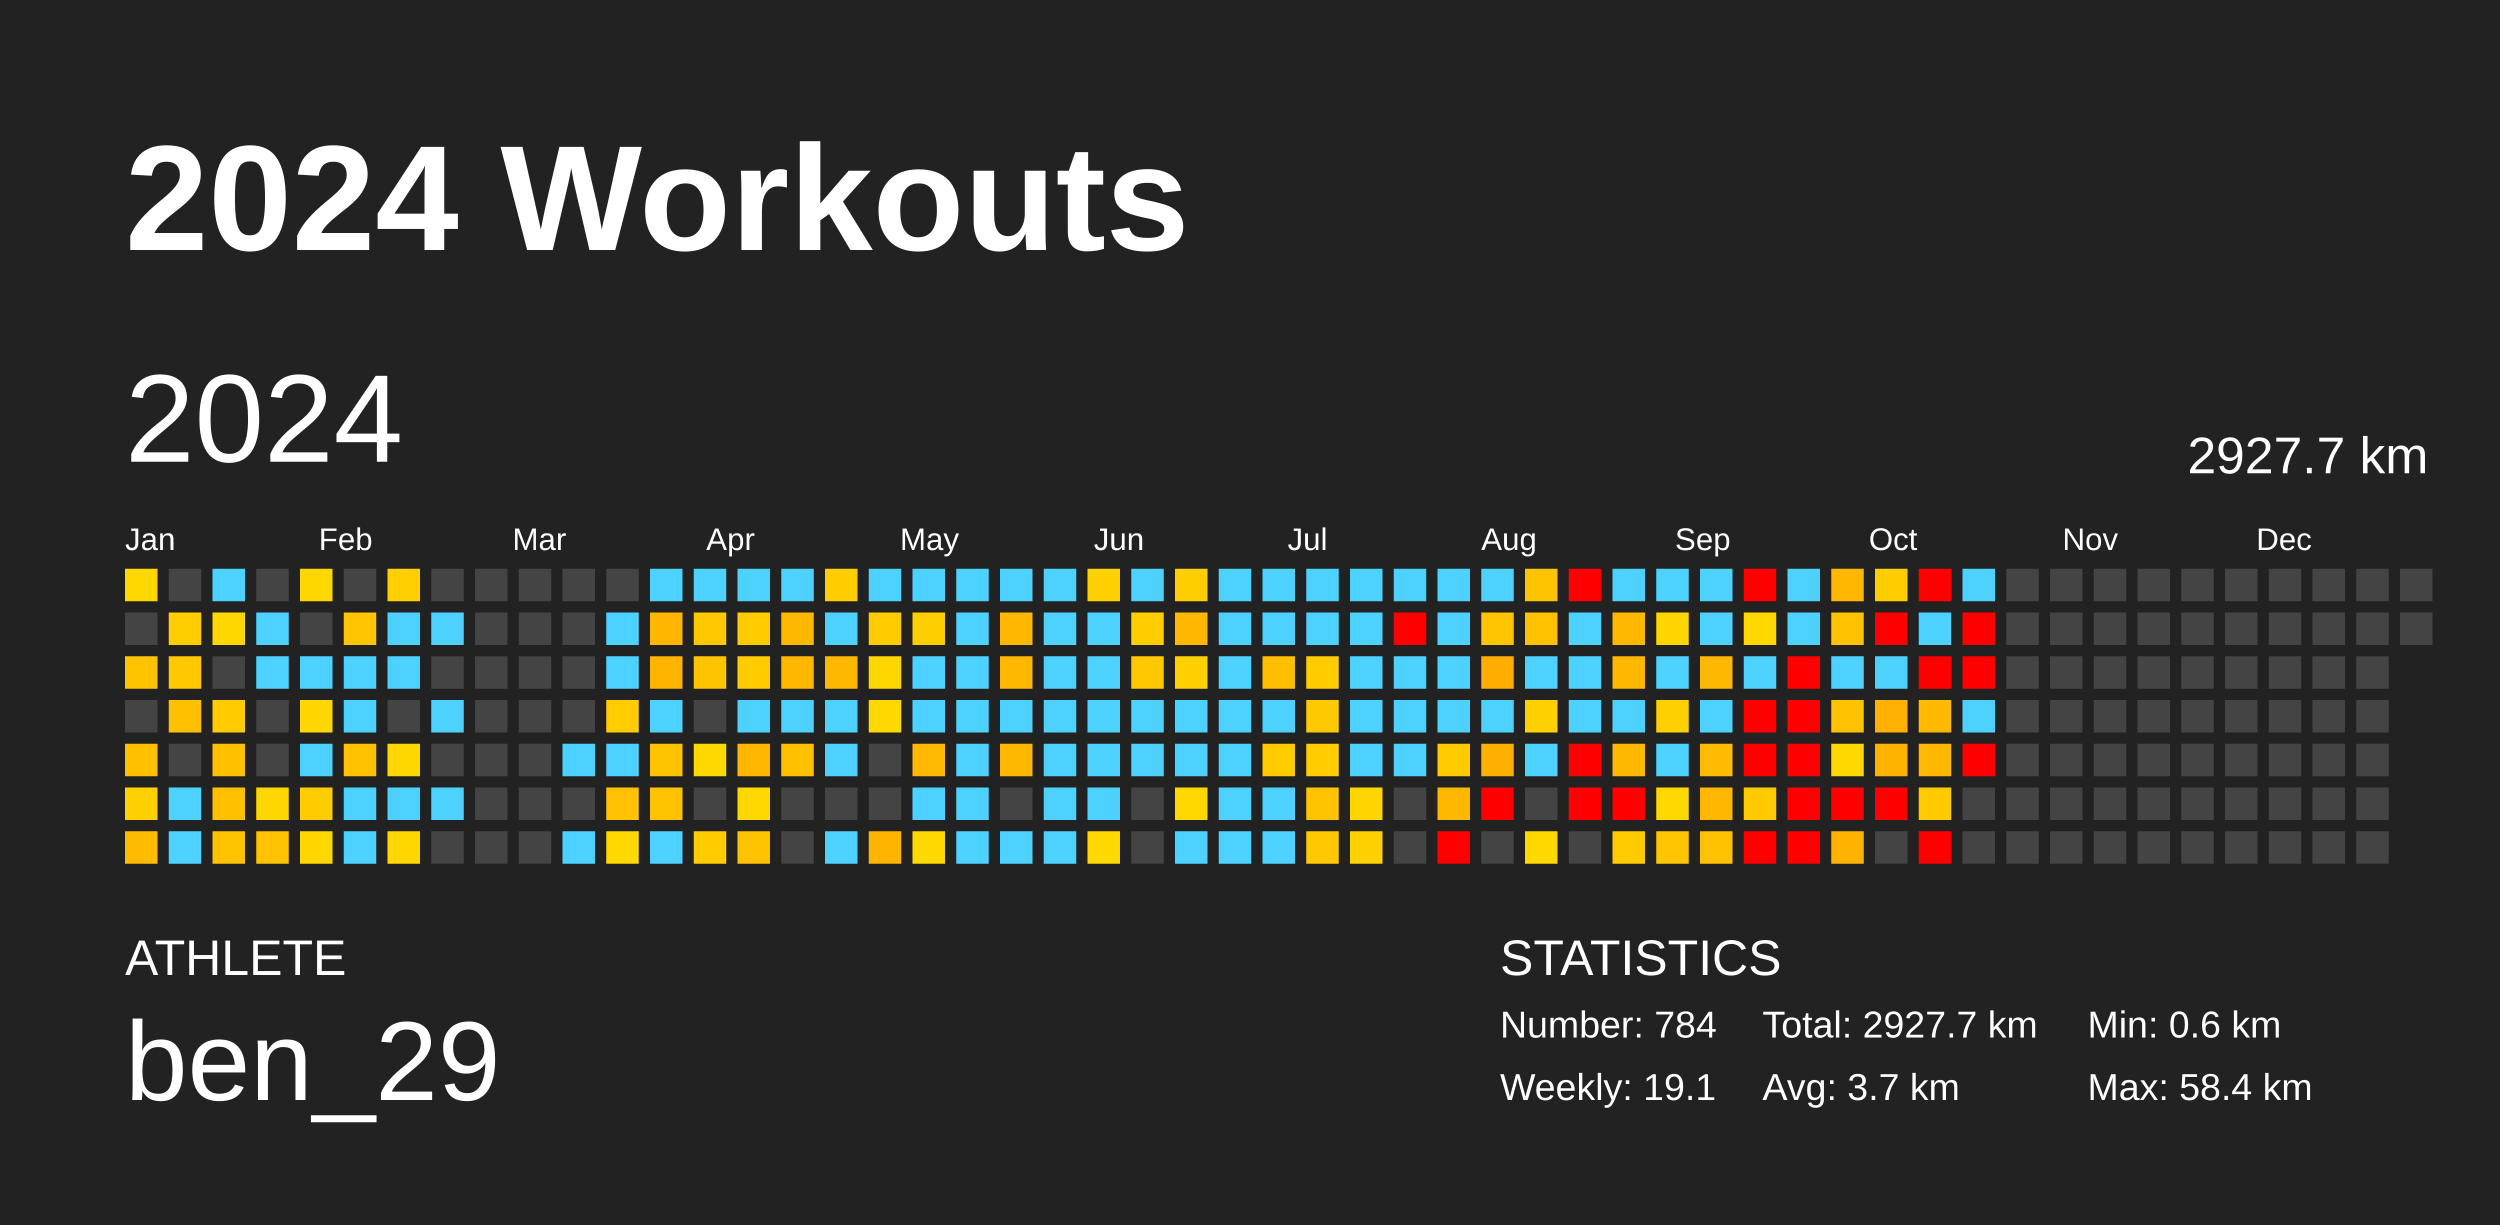
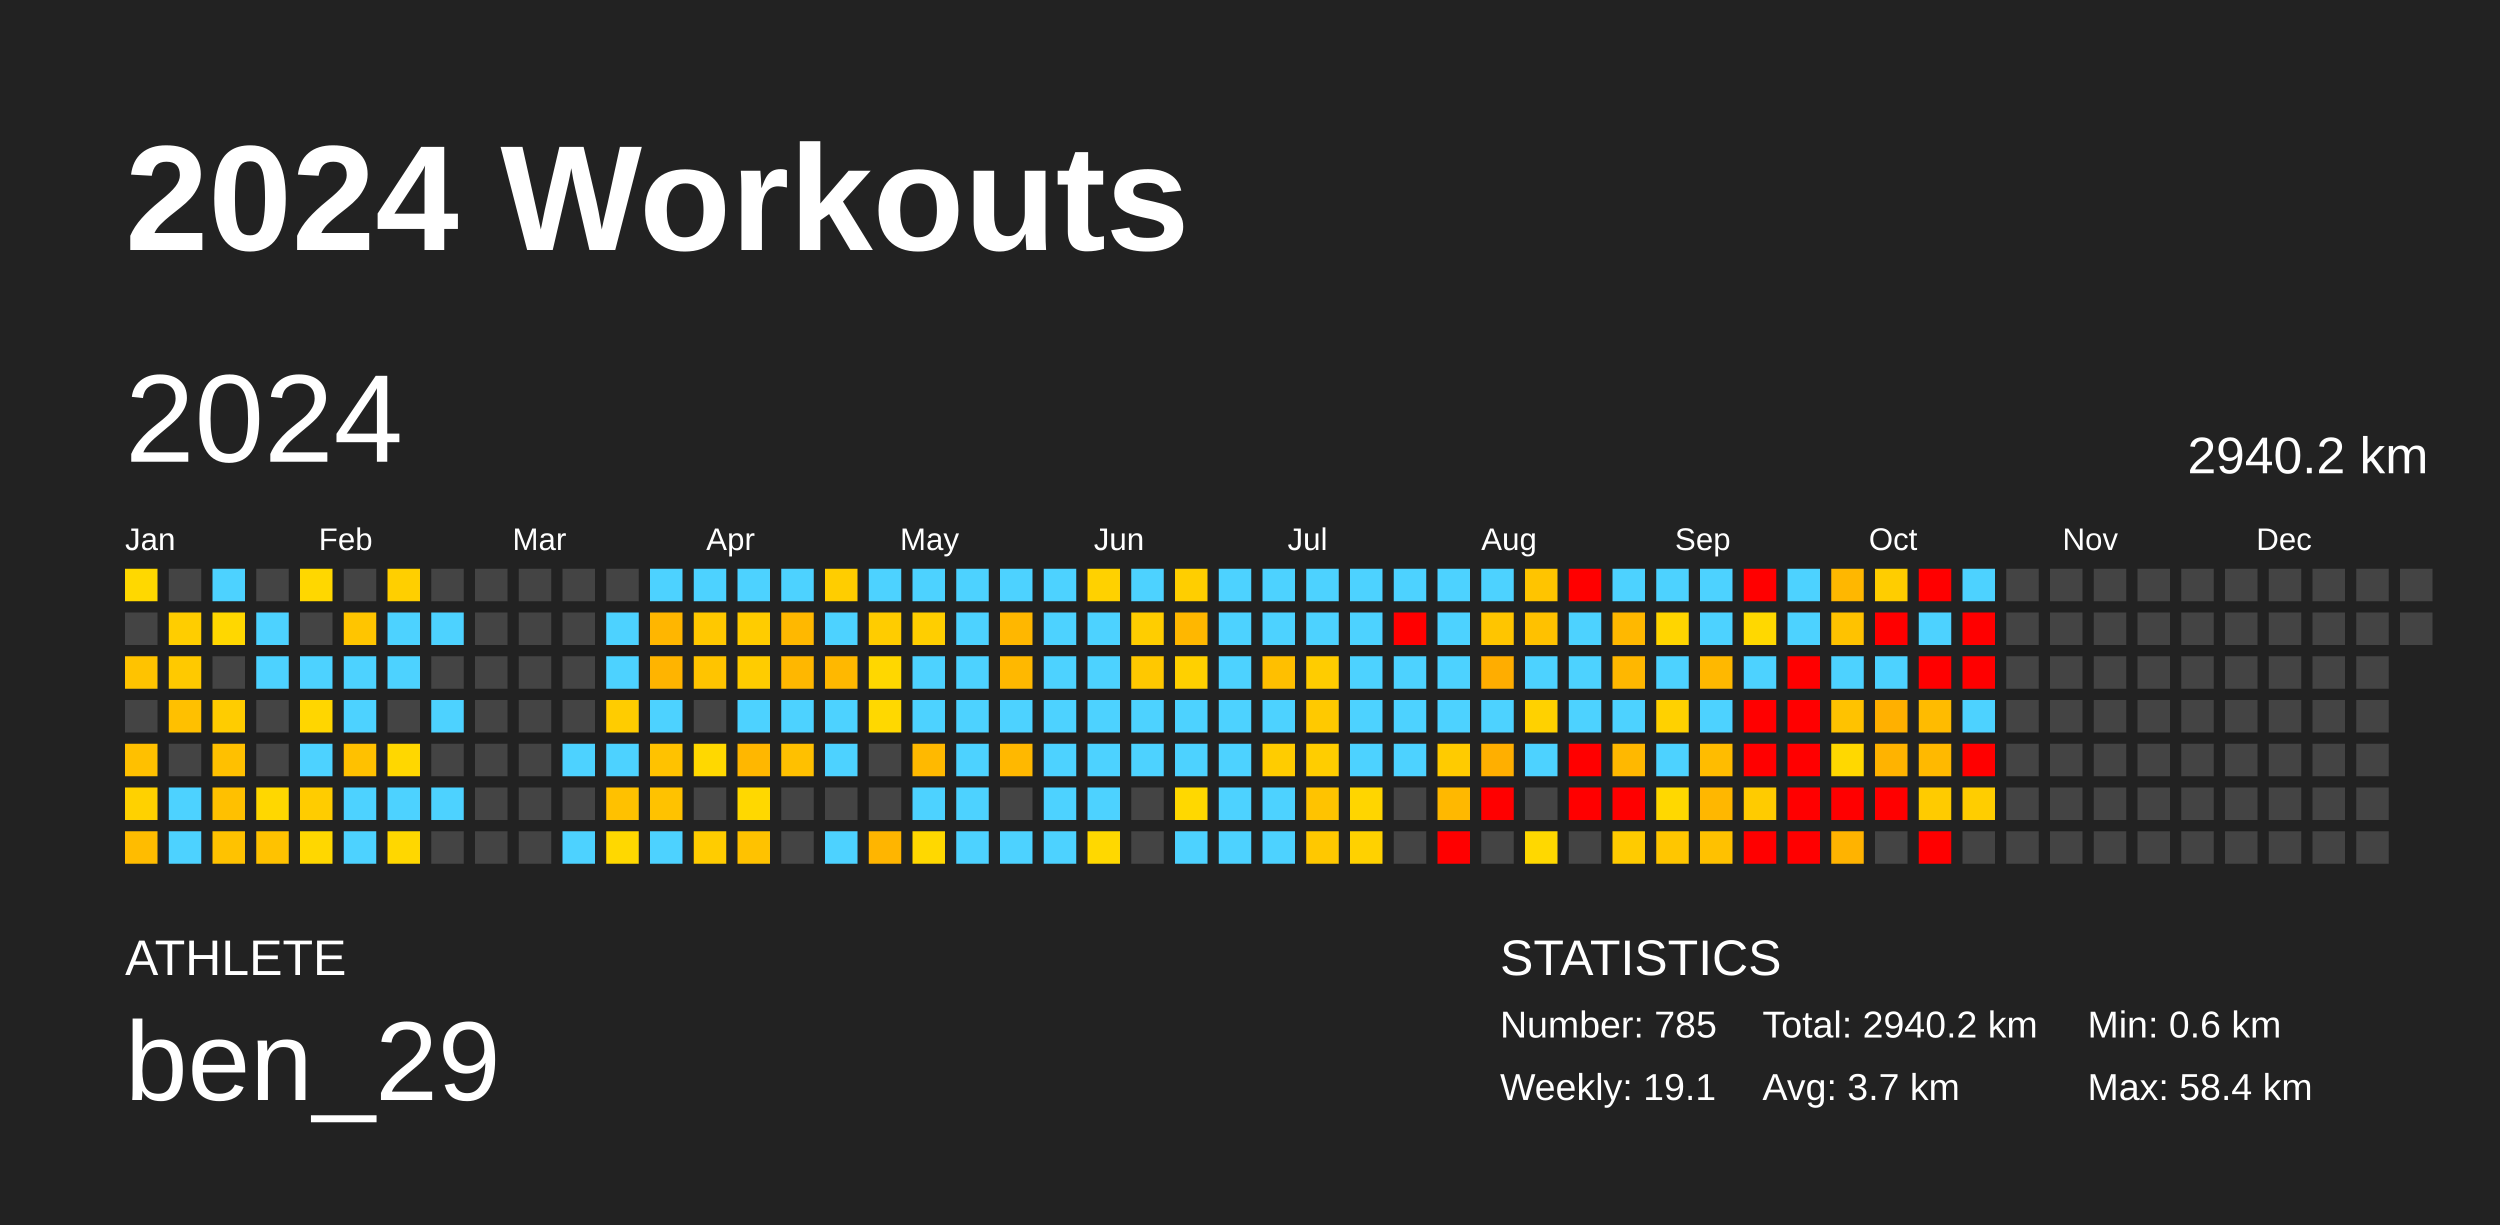
<svg xmlns="http://www.w3.org/2000/svg" baseProfile="full" height="98mm" version="1.1" viewBox="0,0,200,98" width="200mm">
  <defs />
  <rect fill="#222222" height="98" width="200" x="0" y="0" />
  <text fill="#FFFFFF" style="font-size:12px; font-family:Arial; font-weight:bold;" x="10" y="20">2024 Workouts</text>
  <text fill="#FFFFFF" style="font-size:4px; font-family:Arial" x="10" y="78">ATHLETE</text>
  <text fill="#FFFFFF" style="font-size:9px; font-family:Arial" x="10" y="88">ben_29</text>
  <text fill="#FFFFFF" style="font-size:4px; font-family:Arial" x="120" y="78">STATISTICS</text>
-   <text fill="#FFFFFF" style="font-size:3px; font-family:Arial" x="120" y="83">Number: 784</text>
+   <text fill="#FFFFFF" style="font-size:3px; font-family:Arial" x="120" y="83">Number: 785</text>
  <text fill="#FFFFFF" style="font-size:3px; font-family:Arial" x="120" y="88">Weekly: 19.1</text>
-   <text fill="#FFFFFF" style="font-size:3px; font-family:Arial" x="141" y="83">Total: 2927.7 km</text>
+   <text fill="#FFFFFF" style="font-size:3px; font-family:Arial" x="141" y="83">Total: 2940.2 km</text>
  <text fill="#FFFFFF" style="font-size:3px; font-family:Arial" x="141" y="88">Avg: 3.7 km</text>
  <text fill="#FFFFFF" style="font-size:3px; font-family:Arial" x="167" y="83">Min: 0.6 km</text>
  <text fill="#FFFFFF" style="font-size:3px; font-family:Arial" x="167" y="88">Max: 58.4 km</text>
  <text dominant-baseline="hanging" fill="#FFFFFF" style="font-size:10.0px; font-family:Arial;" x="10" y="30">2024</text>
-   <text dominant-baseline="hanging" fill="#FFFFFF" style="font-size:4.125px; font-family:Arial;" x="175" y="35">2927.7 km</text>
+   <text dominant-baseline="hanging" fill="#FFFFFF" style="font-size:4.125px; font-family:Arial;" x="175" y="35">2940.2 km</text>
  <text fill="#FFFFFF" style="font-size:2.5px; font-family:Arial" x="10.0" y="44">Jan</text>
  <text fill="#FFFFFF" style="font-size:2.5px; font-family:Arial" x="25.5" y="44">Feb</text>
  <text fill="#FFFFFF" style="font-size:2.5px; font-family:Arial" x="41.0" y="44">Mar</text>
  <text fill="#FFFFFF" style="font-size:2.5px; font-family:Arial" x="56.5" y="44">Apr</text>
  <text fill="#FFFFFF" style="font-size:2.5px; font-family:Arial" x="72.0" y="44">May</text>
  <text fill="#FFFFFF" style="font-size:2.5px; font-family:Arial" x="87.5" y="44">Jun</text>
  <text fill="#FFFFFF" style="font-size:2.5px; font-family:Arial" x="103.0" y="44">Jul</text>
  <text fill="#FFFFFF" style="font-size:2.5px; font-family:Arial" x="118.5" y="44">Aug</text>
  <text fill="#FFFFFF" style="font-size:2.5px; font-family:Arial" x="134.0" y="44">Sep</text>
  <text fill="#FFFFFF" style="font-size:2.5px; font-family:Arial" x="149.5" y="44">Oct</text>
  <text fill="#FFFFFF" style="font-size:2.5px; font-family:Arial" x="165.0" y="44">Nov</text>
  <text fill="#FFFFFF" style="font-size:2.5px; font-family:Arial" x="180.5" y="44">Dec</text>
  <rect fill="#ffd800" height="2.6" width="2.6" x="10.0" y="45.5" />
  <rect fill="#444444" height="2.6" width="2.6" x="10.0" y="49.0" />
  <rect fill="#ffc300" height="2.6" width="2.6" x="10.0" y="52.5" />
  <rect fill="#444444" height="2.6" width="2.6" x="10.0" y="56.0" />
  <rect fill="#ffc000" height="2.6" width="2.6" x="10.0" y="59.5" />
  <rect fill="#ffd100" height="2.6" width="2.6" x="10.0" y="63.0" />
  <rect fill="#ffbc00" height="2.6" width="2.6" x="10.0" y="66.5" />
  <rect fill="#444444" height="2.6" width="2.6" x="13.5" y="45.5" />
  <rect fill="#ffcd00" height="2.6" width="2.6" x="13.5" y="49.0" />
  <rect fill="#ffc900" height="2.6" width="2.6" x="13.5" y="52.5" />
  <rect fill="#ffc000" height="2.6" width="2.6" x="13.5" y="56.0" />
  <rect fill="#444444" height="2.6" width="2.6" x="13.5" y="59.5" />
  <rect fill="#4dd2ff" height="2.6" width="2.6" x="13.5" y="63.0" />
  <rect fill="#4dd2ff" height="2.6" width="2.6" x="13.5" y="66.5" />
  <rect fill="#4dd2ff" height="2.6" width="2.6" x="17.0" y="45.5" />
  <rect fill="#ffd700" height="2.6" width="2.6" x="17.0" y="49.0" />
  <rect fill="#444444" height="2.6" width="2.6" x="17.0" y="52.5" />
  <rect fill="#ffcc00" height="2.6" width="2.6" x="17.0" y="56.0" />
  <rect fill="#ffc000" height="2.6" width="2.6" x="17.0" y="59.5" />
  <rect fill="#ffc000" height="2.6" width="2.6" x="17.0" y="63.0" />
  <rect fill="#ffc200" height="2.6" width="2.6" x="17.0" y="66.5" />
  <rect fill="#444444" height="2.6" width="2.6" x="20.5" y="45.5" />
  <rect fill="#4dd2ff" height="2.6" width="2.6" x="20.5" y="49.0" />
  <rect fill="#4dd2ff" height="2.6" width="2.6" x="20.5" y="52.5" />
  <rect fill="#444444" height="2.6" width="2.6" x="20.5" y="56.0" />
  <rect fill="#444444" height="2.6" width="2.6" x="20.5" y="59.5" />
  <rect fill="#ffd700" height="2.6" width="2.6" x="20.5" y="63.0" />
  <rect fill="#ffc200" height="2.6" width="2.6" x="20.5" y="66.5" />
  <rect fill="#ffd700" height="2.6" width="2.6" x="24.0" y="45.5" />
  <rect fill="#444444" height="2.6" width="2.6" x="24.0" y="49.0" />
  <rect fill="#4dd2ff" height="2.6" width="2.6" x="24.0" y="52.5" />
  <rect fill="#ffd600" height="2.6" width="2.6" x="24.0" y="56.0" />
  <rect fill="#4dd2ff" height="2.6" width="2.6" x="24.0" y="59.5" />
  <rect fill="#ffcc00" height="2.6" width="2.6" x="24.0" y="63.0" />
  <rect fill="#ffd700" height="2.6" width="2.6" x="24.0" y="66.5" />
  <rect fill="#444444" height="2.6" width="2.6" x="27.5" y="45.5" />
  <rect fill="#ffc500" height="2.6" width="2.6" x="27.5" y="49.0" />
  <rect fill="#4dd2ff" height="2.6" width="2.6" x="27.5" y="52.5" />
  <rect fill="#4dd2ff" height="2.6" width="2.6" x="27.5" y="56.0" />
  <rect fill="#ffc100" height="2.6" width="2.6" x="27.5" y="59.5" />
  <rect fill="#4dd2ff" height="2.6" width="2.6" x="27.5" y="63.0" />
  <rect fill="#4dd2ff" height="2.6" width="2.6" x="27.5" y="66.5" />
  <rect fill="#ffcf00" height="2.6" width="2.6" x="31.0" y="45.5" />
  <rect fill="#4dd2ff" height="2.6" width="2.6" x="31.0" y="49.0" />
  <rect fill="#4dd2ff" height="2.6" width="2.6" x="31.0" y="52.5" />
  <rect fill="#444444" height="2.6" width="2.6" x="31.0" y="56.0" />
  <rect fill="#ffd700" height="2.6" width="2.6" x="31.0" y="59.5" />
  <rect fill="#4dd2ff" height="2.6" width="2.6" x="31.0" y="63.0" />
  <rect fill="#ffd700" height="2.6" width="2.6" x="31.0" y="66.5" />
  <rect fill="#444444" height="2.6" width="2.6" x="34.5" y="45.5" />
  <rect fill="#4dd2ff" height="2.6" width="2.6" x="34.5" y="49.0" />
  <rect fill="#444444" height="2.6" width="2.6" x="34.5" y="52.5" />
  <rect fill="#4dd2ff" height="2.6" width="2.6" x="34.5" y="56.0" />
  <rect fill="#444444" height="2.6" width="2.6" x="34.5" y="59.5" />
  <rect fill="#4dd2ff" height="2.6" width="2.6" x="34.5" y="63.0" />
  <rect fill="#444444" height="2.6" width="2.6" x="34.5" y="66.5" />
  <rect fill="#444444" height="2.6" width="2.6" x="38.0" y="45.5" />
  <rect fill="#444444" height="2.6" width="2.6" x="38.0" y="49.0" />
  <rect fill="#444444" height="2.6" width="2.6" x="38.0" y="52.5" />
  <rect fill="#444444" height="2.6" width="2.6" x="38.0" y="56.0" />
  <rect fill="#444444" height="2.6" width="2.6" x="38.0" y="59.5" />
  <rect fill="#444444" height="2.6" width="2.6" x="38.0" y="63.0" />
  <rect fill="#444444" height="2.6" width="2.6" x="38.0" y="66.5" />
  <rect fill="#444444" height="2.6" width="2.6" x="41.5" y="45.5" />
  <rect fill="#444444" height="2.6" width="2.6" x="41.5" y="49.0" />
  <rect fill="#444444" height="2.6" width="2.6" x="41.5" y="52.5" />
  <rect fill="#444444" height="2.6" width="2.6" x="41.5" y="56.0" />
  <rect fill="#444444" height="2.6" width="2.6" x="41.5" y="59.5" />
  <rect fill="#444444" height="2.6" width="2.6" x="41.5" y="63.0" />
  <rect fill="#444444" height="2.6" width="2.6" x="41.5" y="66.5" />
  <rect fill="#444444" height="2.6" width="2.6" x="45.0" y="45.5" />
  <rect fill="#444444" height="2.6" width="2.6" x="45.0" y="49.0" />
  <rect fill="#444444" height="2.6" width="2.6" x="45.0" y="52.5" />
  <rect fill="#444444" height="2.6" width="2.6" x="45.0" y="56.0" />
  <rect fill="#4dd2ff" height="2.6" width="2.6" x="45.0" y="59.5" />
  <rect fill="#444444" height="2.6" width="2.6" x="45.0" y="63.0" />
  <rect fill="#4dd2ff" height="2.6" width="2.6" x="45.0" y="66.5" />
  <rect fill="#444444" height="2.6" width="2.6" x="48.5" y="45.5" />
  <rect fill="#4dd2ff" height="2.6" width="2.6" x="48.5" y="49.0" />
  <rect fill="#4dd2ff" height="2.6" width="2.6" x="48.5" y="52.5" />
  <rect fill="#ffcc00" height="2.6" width="2.6" x="48.5" y="56.0" />
  <rect fill="#4dd2ff" height="2.6" width="2.6" x="48.5" y="59.5" />
  <rect fill="#ffc100" height="2.6" width="2.6" x="48.5" y="63.0" />
  <rect fill="#ffd800" height="2.6" width="2.6" x="48.5" y="66.5" />
  <rect fill="#4dd2ff" height="2.6" width="2.6" x="52.0" y="45.5" />
  <rect fill="#ffb600" height="2.6" width="2.6" x="52.0" y="49.0" />
  <rect fill="#ffb400" height="2.6" width="2.6" x="52.0" y="52.5" />
  <rect fill="#4dd2ff" height="2.6" width="2.6" x="52.0" y="56.0" />
  <rect fill="#ffc200" height="2.6" width="2.6" x="52.0" y="59.5" />
  <rect fill="#ffc200" height="2.6" width="2.6" x="52.0" y="63.0" />
  <rect fill="#4dd2ff" height="2.6" width="2.6" x="52.0" y="66.5" />
  <rect fill="#4dd2ff" height="2.6" width="2.6" x="55.5" y="45.5" />
  <rect fill="#ffc800" height="2.6" width="2.6" x="55.5" y="49.0" />
  <rect fill="#ffc400" height="2.6" width="2.6" x="55.5" y="52.5" />
  <rect fill="#444444" height="2.6" width="2.6" x="55.5" y="56.0" />
  <rect fill="#ffd800" height="2.6" width="2.6" x="55.5" y="59.5" />
  <rect fill="#444444" height="2.6" width="2.6" x="55.5" y="63.0" />
  <rect fill="#ffcc00" height="2.6" width="2.6" x="55.5" y="66.5" />
  <rect fill="#4dd2ff" height="2.6" width="2.6" x="59.0" y="45.5" />
  <rect fill="#ffcc00" height="2.6" width="2.6" x="59.0" y="49.0" />
  <rect fill="#ffcc00" height="2.6" width="2.6" x="59.0" y="52.5" />
  <rect fill="#4dd2ff" height="2.6" width="2.6" x="59.0" y="56.0" />
  <rect fill="#ffb700" height="2.6" width="2.6" x="59.0" y="59.5" />
  <rect fill="#ffd800" height="2.6" width="2.6" x="59.0" y="63.0" />
  <rect fill="#ffc200" height="2.6" width="2.6" x="59.0" y="66.5" />
  <rect fill="#4dd2ff" height="2.6" width="2.6" x="62.5" y="45.5" />
  <rect fill="#ffb800" height="2.6" width="2.6" x="62.5" y="49.0" />
  <rect fill="#ffb700" height="2.6" width="2.6" x="62.5" y="52.5" />
  <rect fill="#4dd2ff" height="2.6" width="2.6" x="62.5" y="56.0" />
  <rect fill="#ffc000" height="2.6" width="2.6" x="62.5" y="59.5" />
  <rect fill="#444444" height="2.6" width="2.6" x="62.5" y="63.0" />
  <rect fill="#444444" height="2.6" width="2.6" x="62.5" y="66.5" />
  <rect fill="#ffcd00" height="2.6" width="2.6" x="66.0" y="45.5" />
  <rect fill="#4dd2ff" height="2.6" width="2.6" x="66.0" y="49.0" />
  <rect fill="#ffb800" height="2.6" width="2.6" x="66.0" y="52.5" />
  <rect fill="#4dd2ff" height="2.6" width="2.6" x="66.0" y="56.0" />
  <rect fill="#4dd2ff" height="2.6" width="2.6" x="66.0" y="59.5" />
  <rect fill="#444444" height="2.6" width="2.6" x="66.0" y="63.0" />
  <rect fill="#4dd2ff" height="2.6" width="2.6" x="66.0" y="66.5" />
  <rect fill="#4dd2ff" height="2.6" width="2.6" x="69.5" y="45.5" />
  <rect fill="#ffcc00" height="2.6" width="2.6" x="69.5" y="49.0" />
  <rect fill="#ffd700" height="2.6" width="2.6" x="69.5" y="52.5" />
  <rect fill="#ffd800" height="2.6" width="2.6" x="69.5" y="56.0" />
  <rect fill="#444444" height="2.6" width="2.6" x="69.5" y="59.5" />
  <rect fill="#444444" height="2.6" width="2.6" x="69.5" y="63.0" />
  <rect fill="#ffb500" height="2.6" width="2.6" x="69.5" y="66.5" />
  <rect fill="#4dd2ff" height="2.6" width="2.6" x="73.0" y="45.5" />
  <rect fill="#ffce00" height="2.6" width="2.6" x="73.0" y="49.0" />
  <rect fill="#4dd2ff" height="2.6" width="2.6" x="73.0" y="52.5" />
  <rect fill="#4dd2ff" height="2.6" width="2.6" x="73.0" y="56.0" />
  <rect fill="#ffb900" height="2.6" width="2.6" x="73.0" y="59.5" />
  <rect fill="#4dd2ff" height="2.6" width="2.6" x="73.0" y="63.0" />
  <rect fill="#ffd800" height="2.6" width="2.6" x="73.0" y="66.5" />
  <rect fill="#4dd2ff" height="2.6" width="2.6" x="76.5" y="45.5" />
  <rect fill="#4dd2ff" height="2.6" width="2.6" x="76.5" y="49.0" />
  <rect fill="#4dd2ff" height="2.6" width="2.6" x="76.5" y="52.5" />
  <rect fill="#4dd2ff" height="2.6" width="2.6" x="76.5" y="56.0" />
  <rect fill="#4dd2ff" height="2.6" width="2.6" x="76.5" y="59.5" />
  <rect fill="#4dd2ff" height="2.6" width="2.6" x="76.5" y="63.0" />
  <rect fill="#4dd2ff" height="2.6" width="2.6" x="76.5" y="66.5" />
  <rect fill="#4dd2ff" height="2.6" width="2.6" x="80.0" y="45.5" />
  <rect fill="#ffb700" height="2.6" width="2.6" x="80.0" y="49.0" />
  <rect fill="#ffb800" height="2.6" width="2.6" x="80.0" y="52.5" />
  <rect fill="#4dd2ff" height="2.6" width="2.6" x="80.0" y="56.0" />
  <rect fill="#ffb800" height="2.6" width="2.6" x="80.0" y="59.5" />
  <rect fill="#444444" height="2.6" width="2.6" x="80.0" y="63.0" />
  <rect fill="#4dd2ff" height="2.6" width="2.6" x="80.0" y="66.5" />
  <rect fill="#4dd2ff" height="2.6" width="2.6" x="83.5" y="45.5" />
  <rect fill="#4dd2ff" height="2.6" width="2.6" x="83.5" y="49.0" />
  <rect fill="#4dd2ff" height="2.6" width="2.6" x="83.5" y="52.5" />
  <rect fill="#4dd2ff" height="2.6" width="2.6" x="83.5" y="56.0" />
  <rect fill="#4dd2ff" height="2.6" width="2.6" x="83.5" y="59.5" />
  <rect fill="#4dd2ff" height="2.6" width="2.6" x="83.5" y="63.0" />
  <rect fill="#4dd2ff" height="2.6" width="2.6" x="83.5" y="66.5" />
  <rect fill="#ffd100" height="2.6" width="2.6" x="87.0" y="45.5" />
  <rect fill="#4dd2ff" height="2.6" width="2.6" x="87.0" y="49.0" />
  <rect fill="#4dd2ff" height="2.6" width="2.6" x="87.0" y="52.5" />
  <rect fill="#4dd2ff" height="2.6" width="2.6" x="87.0" y="56.0" />
  <rect fill="#4dd2ff" height="2.6" width="2.6" x="87.0" y="59.5" />
  <rect fill="#4dd2ff" height="2.6" width="2.6" x="87.0" y="63.0" />
  <rect fill="#ffd800" height="2.6" width="2.6" x="87.0" y="66.5" />
  <rect fill="#4dd2ff" height="2.6" width="2.6" x="90.5" y="45.5" />
  <rect fill="#ffcd00" height="2.6" width="2.6" x="90.5" y="49.0" />
  <rect fill="#ffc800" height="2.6" width="2.6" x="90.5" y="52.5" />
  <rect fill="#4dd2ff" height="2.6" width="2.6" x="90.5" y="56.0" />
  <rect fill="#4dd2ff" height="2.6" width="2.6" x="90.5" y="59.5" />
  <rect fill="#444444" height="2.6" width="2.6" x="90.5" y="63.0" />
  <rect fill="#444444" height="2.6" width="2.6" x="90.5" y="66.5" />
  <rect fill="#ffce00" height="2.6" width="2.6" x="94.0" y="45.5" />
  <rect fill="#ffb700" height="2.6" width="2.6" x="94.0" y="49.0" />
  <rect fill="#ffd000" height="2.6" width="2.6" x="94.0" y="52.5" />
  <rect fill="#4dd2ff" height="2.6" width="2.6" x="94.0" y="56.0" />
  <rect fill="#4dd2ff" height="2.6" width="2.6" x="94.0" y="59.5" />
  <rect fill="#ffd800" height="2.6" width="2.6" x="94.0" y="63.0" />
  <rect fill="#4dd2ff" height="2.6" width="2.6" x="94.0" y="66.5" />
  <rect fill="#4dd2ff" height="2.6" width="2.6" x="97.5" y="45.5" />
  <rect fill="#4dd2ff" height="2.6" width="2.6" x="97.5" y="49.0" />
  <rect fill="#4dd2ff" height="2.6" width="2.6" x="97.5" y="52.5" />
  <rect fill="#4dd2ff" height="2.6" width="2.6" x="97.5" y="56.0" />
  <rect fill="#4dd2ff" height="2.6" width="2.6" x="97.5" y="59.5" />
  <rect fill="#4dd2ff" height="2.6" width="2.6" x="97.5" y="63.0" />
  <rect fill="#4dd2ff" height="2.6" width="2.6" x="97.5" y="66.5" />
  <rect fill="#4dd2ff" height="2.6" width="2.6" x="101.0" y="45.5" />
  <rect fill="#4dd2ff" height="2.6" width="2.6" x="101.0" y="49.0" />
  <rect fill="#ffbf00" height="2.6" width="2.6" x="101.0" y="52.5" />
  <rect fill="#4dd2ff" height="2.6" width="2.6" x="101.0" y="56.0" />
  <rect fill="#ffcc00" height="2.6" width="2.6" x="101.0" y="59.5" />
  <rect fill="#4dd2ff" height="2.6" width="2.6" x="101.0" y="63.0" />
  <rect fill="#4dd2ff" height="2.6" width="2.6" x="101.0" y="66.5" />
  <rect fill="#4dd2ff" height="2.6" width="2.6" x="104.5" y="45.5" />
  <rect fill="#4dd2ff" height="2.6" width="2.6" x="104.5" y="49.0" />
  <rect fill="#ffcc00" height="2.6" width="2.6" x="104.5" y="52.5" />
  <rect fill="#ffc900" height="2.6" width="2.6" x="104.5" y="56.0" />
  <rect fill="#ffcd00" height="2.6" width="2.6" x="104.5" y="59.5" />
  <rect fill="#ffc300" height="2.6" width="2.6" x="104.5" y="63.0" />
  <rect fill="#ffc800" height="2.6" width="2.6" x="104.5" y="66.5" />
  <rect fill="#4dd2ff" height="2.6" width="2.6" x="108.0" y="45.5" />
  <rect fill="#4dd2ff" height="2.6" width="2.6" x="108.0" y="49.0" />
  <rect fill="#4dd2ff" height="2.6" width="2.6" x="108.0" y="52.5" />
  <rect fill="#4dd2ff" height="2.6" width="2.6" x="108.0" y="56.0" />
  <rect fill="#4dd2ff" height="2.6" width="2.6" x="108.0" y="59.5" />
  <rect fill="#ffd500" height="2.6" width="2.6" x="108.0" y="63.0" />
  <rect fill="#ffd100" height="2.6" width="2.6" x="108.0" y="66.5" />
  <rect fill="#4dd2ff" height="2.6" width="2.6" x="111.5" y="45.5" />
  <rect fill="red" height="2.6" width="2.6" x="111.5" y="49.0" />
  <rect fill="#4dd2ff" height="2.6" width="2.6" x="111.5" y="52.5" />
  <rect fill="#4dd2ff" height="2.6" width="2.6" x="111.5" y="56.0" />
  <rect fill="#4dd2ff" height="2.6" width="2.6" x="111.5" y="59.5" />
  <rect fill="#444444" height="2.6" width="2.6" x="111.5" y="63.0" />
  <rect fill="#444444" height="2.6" width="2.6" x="111.5" y="66.5" />
  <rect fill="#4dd2ff" height="2.6" width="2.6" x="115.0" y="45.5" />
  <rect fill="#4dd2ff" height="2.6" width="2.6" x="115.0" y="49.0" />
  <rect fill="#4dd2ff" height="2.6" width="2.6" x="115.0" y="52.5" />
  <rect fill="#4dd2ff" height="2.6" width="2.6" x="115.0" y="56.0" />
  <rect fill="#ffcb00" height="2.6" width="2.6" x="115.0" y="59.5" />
  <rect fill="#ffb800" height="2.6" width="2.6" x="115.0" y="63.0" />
  <rect fill="red" height="2.6" width="2.6" x="115.0" y="66.5" />
  <rect fill="#4dd2ff" height="2.6" width="2.6" x="118.5" y="45.5" />
  <rect fill="#ffc500" height="2.6" width="2.6" x="118.5" y="49.0" />
  <rect fill="#ffad00" height="2.6" width="2.6" x="118.5" y="52.5" />
  <rect fill="#4dd2ff" height="2.6" width="2.6" x="118.5" y="56.0" />
  <rect fill="#ffaf00" height="2.6" width="2.6" x="118.5" y="59.5" />
  <rect fill="red" height="2.6" width="2.6" x="118.5" y="63.0" />
  <rect fill="#444444" height="2.6" width="2.6" x="118.5" y="66.5" />
  <rect fill="#ffc400" height="2.6" width="2.6" x="122.0" y="45.5" />
  <rect fill="#ffc100" height="2.6" width="2.6" x="122.0" y="49.0" />
  <rect fill="#4dd2ff" height="2.6" width="2.6" x="122.0" y="52.5" />
  <rect fill="#ffd100" height="2.6" width="2.6" x="122.0" y="56.0" />
  <rect fill="#4dd2ff" height="2.6" width="2.6" x="122.0" y="59.5" />
  <rect fill="#444444" height="2.6" width="2.6" x="122.0" y="63.0" />
  <rect fill="#ffd800" height="2.6" width="2.6" x="122.0" y="66.5" />
  <rect fill="red" height="2.6" width="2.6" x="125.5" y="45.5" />
  <rect fill="#4dd2ff" height="2.6" width="2.6" x="125.5" y="49.0" />
  <rect fill="#4dd2ff" height="2.6" width="2.6" x="125.5" y="52.5" />
  <rect fill="#4dd2ff" height="2.6" width="2.6" x="125.5" y="56.0" />
  <rect fill="red" height="2.6" width="2.6" x="125.5" y="59.5" />
  <rect fill="red" height="2.6" width="2.6" x="125.5" y="63.0" />
  <rect fill="#444444" height="2.6" width="2.6" x="125.5" y="66.5" />
  <rect fill="#4dd2ff" height="2.6" width="2.6" x="129.0" y="45.5" />
  <rect fill="#ffb800" height="2.6" width="2.6" x="129.0" y="49.0" />
  <rect fill="#ffb700" height="2.6" width="2.6" x="129.0" y="52.5" />
  <rect fill="#4dd2ff" height="2.6" width="2.6" x="129.0" y="56.0" />
  <rect fill="#ffb800" height="2.6" width="2.6" x="129.0" y="59.5" />
  <rect fill="red" height="2.6" width="2.6" x="129.0" y="63.0" />
  <rect fill="#ffcb00" height="2.6" width="2.6" x="129.0" y="66.5" />
  <rect fill="#4dd2ff" height="2.6" width="2.6" x="132.5" y="45.5" />
  <rect fill="#ffd500" height="2.6" width="2.6" x="132.5" y="49.0" />
  <rect fill="#4dd2ff" height="2.6" width="2.6" x="132.5" y="52.5" />
  <rect fill="#ffd100" height="2.6" width="2.6" x="132.5" y="56.0" />
  <rect fill="#4dd2ff" height="2.6" width="2.6" x="132.5" y="59.5" />
  <rect fill="#ffd800" height="2.6" width="2.6" x="132.5" y="63.0" />
  <rect fill="#ffc600" height="2.6" width="2.6" x="132.5" y="66.5" />
  <rect fill="#4dd2ff" height="2.6" width="2.6" x="136.0" y="45.5" />
  <rect fill="#4dd2ff" height="2.6" width="2.6" x="136.0" y="49.0" />
  <rect fill="#ffb800" height="2.6" width="2.6" x="136.0" y="52.5" />
  <rect fill="#4dd2ff" height="2.6" width="2.6" x="136.0" y="56.0" />
  <rect fill="#ffbc00" height="2.6" width="2.6" x="136.0" y="59.5" />
  <rect fill="#ffb700" height="2.6" width="2.6" x="136.0" y="63.0" />
  <rect fill="#ffc100" height="2.6" width="2.6" x="136.0" y="66.5" />
  <rect fill="red" height="2.6" width="2.6" x="139.5" y="45.5" />
  <rect fill="#ffd800" height="2.6" width="2.6" x="139.5" y="49.0" />
  <rect fill="#4dd2ff" height="2.6" width="2.6" x="139.5" y="52.5" />
  <rect fill="red" height="2.6" width="2.6" x="139.5" y="56.0" />
  <rect fill="red" height="2.6" width="2.6" x="139.5" y="59.5" />
  <rect fill="#ffcb00" height="2.6" width="2.6" x="139.5" y="63.0" />
  <rect fill="red" height="2.6" width="2.6" x="139.5" y="66.5" />
  <rect fill="#4dd2ff" height="2.6" width="2.6" x="143.0" y="45.5" />
  <rect fill="#4dd2ff" height="2.6" width="2.6" x="143.0" y="49.0" />
  <rect fill="red" height="2.6" width="2.6" x="143.0" y="52.5" />
  <rect fill="red" height="2.6" width="2.6" x="143.0" y="56.0" />
  <rect fill="red" height="2.6" width="2.6" x="143.0" y="59.5" />
  <rect fill="red" height="2.6" width="2.6" x="143.0" y="63.0" />
  <rect fill="red" height="2.6" width="2.6" x="143.0" y="66.5" />
  <rect fill="#ffb700" height="2.6" width="2.6" x="146.5" y="45.5" />
  <rect fill="#ffc200" height="2.6" width="2.6" x="146.5" y="49.0" />
  <rect fill="#4dd2ff" height="2.6" width="2.6" x="146.5" y="52.5" />
  <rect fill="#ffc200" height="2.6" width="2.6" x="146.5" y="56.0" />
  <rect fill="#ffd800" height="2.6" width="2.6" x="146.5" y="59.5" />
  <rect fill="red" height="2.6" width="2.6" x="146.5" y="63.0" />
  <rect fill="#ffb300" height="2.6" width="2.6" x="146.5" y="66.5" />
  <rect fill="#ffcd00" height="2.6" width="2.6" x="150.0" y="45.5" />
  <rect fill="red" height="2.6" width="2.6" x="150.0" y="49.0" />
  <rect fill="#4dd2ff" height="2.6" width="2.6" x="150.0" y="52.5" />
  <rect fill="#ffb000" height="2.6" width="2.6" x="150.0" y="56.0" />
  <rect fill="#ffb300" height="2.6" width="2.6" x="150.0" y="59.5" />
  <rect fill="red" height="2.6" width="2.6" x="150.0" y="63.0" />
  <rect fill="#444444" height="2.6" width="2.6" x="150.0" y="66.5" />
  <rect fill="red" height="2.6" width="2.6" x="153.5" y="45.5" />
  <rect fill="#4dd2ff" height="2.6" width="2.6" x="153.5" y="49.0" />
  <rect fill="red" height="2.6" width="2.6" x="153.5" y="52.5" />
  <rect fill="#ffbb00" height="2.6" width="2.6" x="153.5" y="56.0" />
  <rect fill="#ffb900" height="2.6" width="2.6" x="153.5" y="59.5" />
  <rect fill="#ffcb00" height="2.6" width="2.6" x="153.5" y="63.0" />
  <rect fill="red" height="2.6" width="2.6" x="153.5" y="66.5" />
  <rect fill="#4dd2ff" height="2.6" width="2.6" x="157.0" y="45.5" />
  <rect fill="red" height="2.6" width="2.6" x="157.0" y="49.0" />
  <rect fill="red" height="2.6" width="2.6" x="157.0" y="52.5" />
  <rect fill="#4dd2ff" height="2.6" width="2.6" x="157.0" y="56.0" />
  <rect fill="red" height="2.6" width="2.6" x="157.0" y="59.5" />
-   <rect fill="#444444" height="2.6" width="2.6" x="157.0" y="63.0" />
+   <rect fill="#ffcd00" height="2.6" width="2.6" x="157.0" y="63.0" />
  <rect fill="#444444" height="2.6" width="2.6" x="157.0" y="66.5" />
  <rect fill="#444444" height="2.6" width="2.6" x="160.5" y="45.5" />
  <rect fill="#444444" height="2.6" width="2.6" x="160.5" y="49.0" />
  <rect fill="#444444" height="2.6" width="2.6" x="160.5" y="52.5" />
  <rect fill="#444444" height="2.6" width="2.6" x="160.5" y="56.0" />
  <rect fill="#444444" height="2.6" width="2.6" x="160.5" y="59.5" />
  <rect fill="#444444" height="2.6" width="2.6" x="160.5" y="63.0" />
  <rect fill="#444444" height="2.6" width="2.6" x="160.5" y="66.5" />
  <rect fill="#444444" height="2.6" width="2.6" x="164.0" y="45.5" />
  <rect fill="#444444" height="2.6" width="2.6" x="164.0" y="49.0" />
  <rect fill="#444444" height="2.6" width="2.6" x="164.0" y="52.5" />
  <rect fill="#444444" height="2.6" width="2.6" x="164.0" y="56.0" />
  <rect fill="#444444" height="2.6" width="2.6" x="164.0" y="59.5" />
  <rect fill="#444444" height="2.6" width="2.6" x="164.0" y="63.0" />
  <rect fill="#444444" height="2.6" width="2.6" x="164.0" y="66.5" />
  <rect fill="#444444" height="2.6" width="2.6" x="167.5" y="45.5" />
  <rect fill="#444444" height="2.6" width="2.6" x="167.5" y="49.0" />
  <rect fill="#444444" height="2.6" width="2.6" x="167.5" y="52.5" />
  <rect fill="#444444" height="2.6" width="2.6" x="167.5" y="56.0" />
  <rect fill="#444444" height="2.6" width="2.6" x="167.5" y="59.5" />
  <rect fill="#444444" height="2.6" width="2.6" x="167.5" y="63.0" />
  <rect fill="#444444" height="2.6" width="2.6" x="167.5" y="66.5" />
  <rect fill="#444444" height="2.6" width="2.6" x="171.0" y="45.5" />
  <rect fill="#444444" height="2.6" width="2.6" x="171.0" y="49.0" />
  <rect fill="#444444" height="2.6" width="2.6" x="171.0" y="52.5" />
  <rect fill="#444444" height="2.6" width="2.6" x="171.0" y="56.0" />
  <rect fill="#444444" height="2.6" width="2.6" x="171.0" y="59.5" />
  <rect fill="#444444" height="2.6" width="2.6" x="171.0" y="63.0" />
  <rect fill="#444444" height="2.6" width="2.6" x="171.0" y="66.5" />
  <rect fill="#444444" height="2.6" width="2.6" x="174.5" y="45.5" />
  <rect fill="#444444" height="2.6" width="2.6" x="174.5" y="49.0" />
  <rect fill="#444444" height="2.6" width="2.6" x="174.5" y="52.5" />
  <rect fill="#444444" height="2.6" width="2.6" x="174.5" y="56.0" />
  <rect fill="#444444" height="2.6" width="2.6" x="174.5" y="59.5" />
  <rect fill="#444444" height="2.6" width="2.6" x="174.5" y="63.0" />
  <rect fill="#444444" height="2.6" width="2.6" x="174.5" y="66.5" />
  <rect fill="#444444" height="2.6" width="2.6" x="178.0" y="45.5" />
  <rect fill="#444444" height="2.6" width="2.6" x="178.0" y="49.0" />
  <rect fill="#444444" height="2.6" width="2.6" x="178.0" y="52.5" />
  <rect fill="#444444" height="2.6" width="2.6" x="178.0" y="56.0" />
  <rect fill="#444444" height="2.6" width="2.6" x="178.0" y="59.5" />
  <rect fill="#444444" height="2.6" width="2.6" x="178.0" y="63.0" />
  <rect fill="#444444" height="2.6" width="2.6" x="178.0" y="66.5" />
  <rect fill="#444444" height="2.6" width="2.6" x="181.5" y="45.5" />
  <rect fill="#444444" height="2.6" width="2.6" x="181.5" y="49.0" />
  <rect fill="#444444" height="2.6" width="2.6" x="181.5" y="52.5" />
  <rect fill="#444444" height="2.6" width="2.6" x="181.5" y="56.0" />
  <rect fill="#444444" height="2.6" width="2.6" x="181.5" y="59.5" />
  <rect fill="#444444" height="2.6" width="2.6" x="181.5" y="63.0" />
  <rect fill="#444444" height="2.6" width="2.6" x="181.5" y="66.5" />
  <rect fill="#444444" height="2.6" width="2.6" x="185.0" y="45.5" />
  <rect fill="#444444" height="2.6" width="2.6" x="185.0" y="49.0" />
  <rect fill="#444444" height="2.6" width="2.6" x="185.0" y="52.5" />
  <rect fill="#444444" height="2.6" width="2.6" x="185.0" y="56.0" />
  <rect fill="#444444" height="2.6" width="2.6" x="185.0" y="59.5" />
  <rect fill="#444444" height="2.6" width="2.6" x="185.0" y="63.0" />
  <rect fill="#444444" height="2.6" width="2.6" x="185.0" y="66.5" />
  <rect fill="#444444" height="2.6" width="2.6" x="188.5" y="45.5" />
  <rect fill="#444444" height="2.6" width="2.6" x="188.5" y="49.0" />
  <rect fill="#444444" height="2.6" width="2.6" x="188.5" y="52.5" />
  <rect fill="#444444" height="2.6" width="2.6" x="188.5" y="56.0" />
  <rect fill="#444444" height="2.6" width="2.6" x="188.5" y="59.5" />
  <rect fill="#444444" height="2.6" width="2.6" x="188.5" y="63.0" />
  <rect fill="#444444" height="2.6" width="2.6" x="188.5" y="66.5" />
  <rect fill="#444444" height="2.6" width="2.6" x="192.0" y="45.5" />
  <rect fill="#444444" height="2.6" width="2.6" x="192.0" y="49.0" />
</svg>
